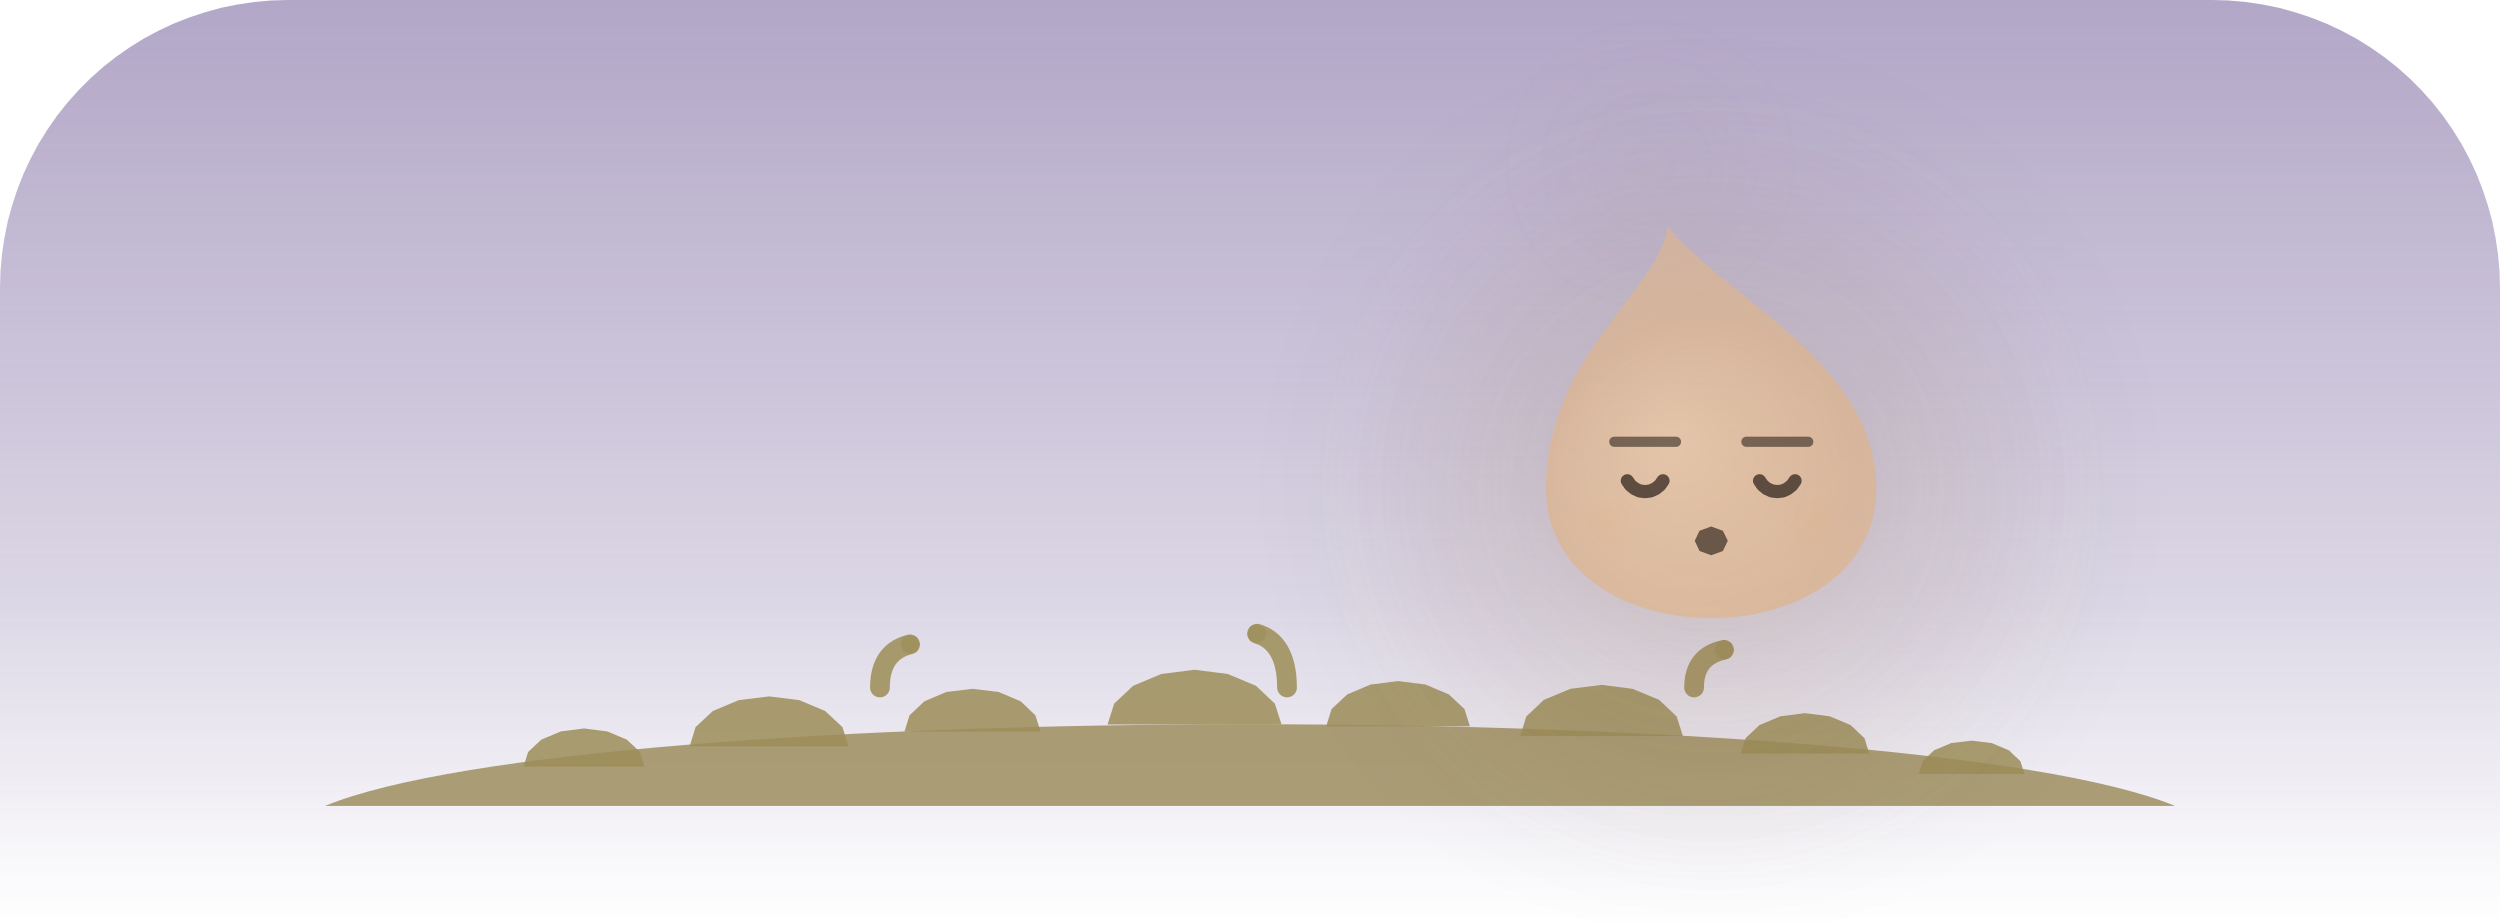
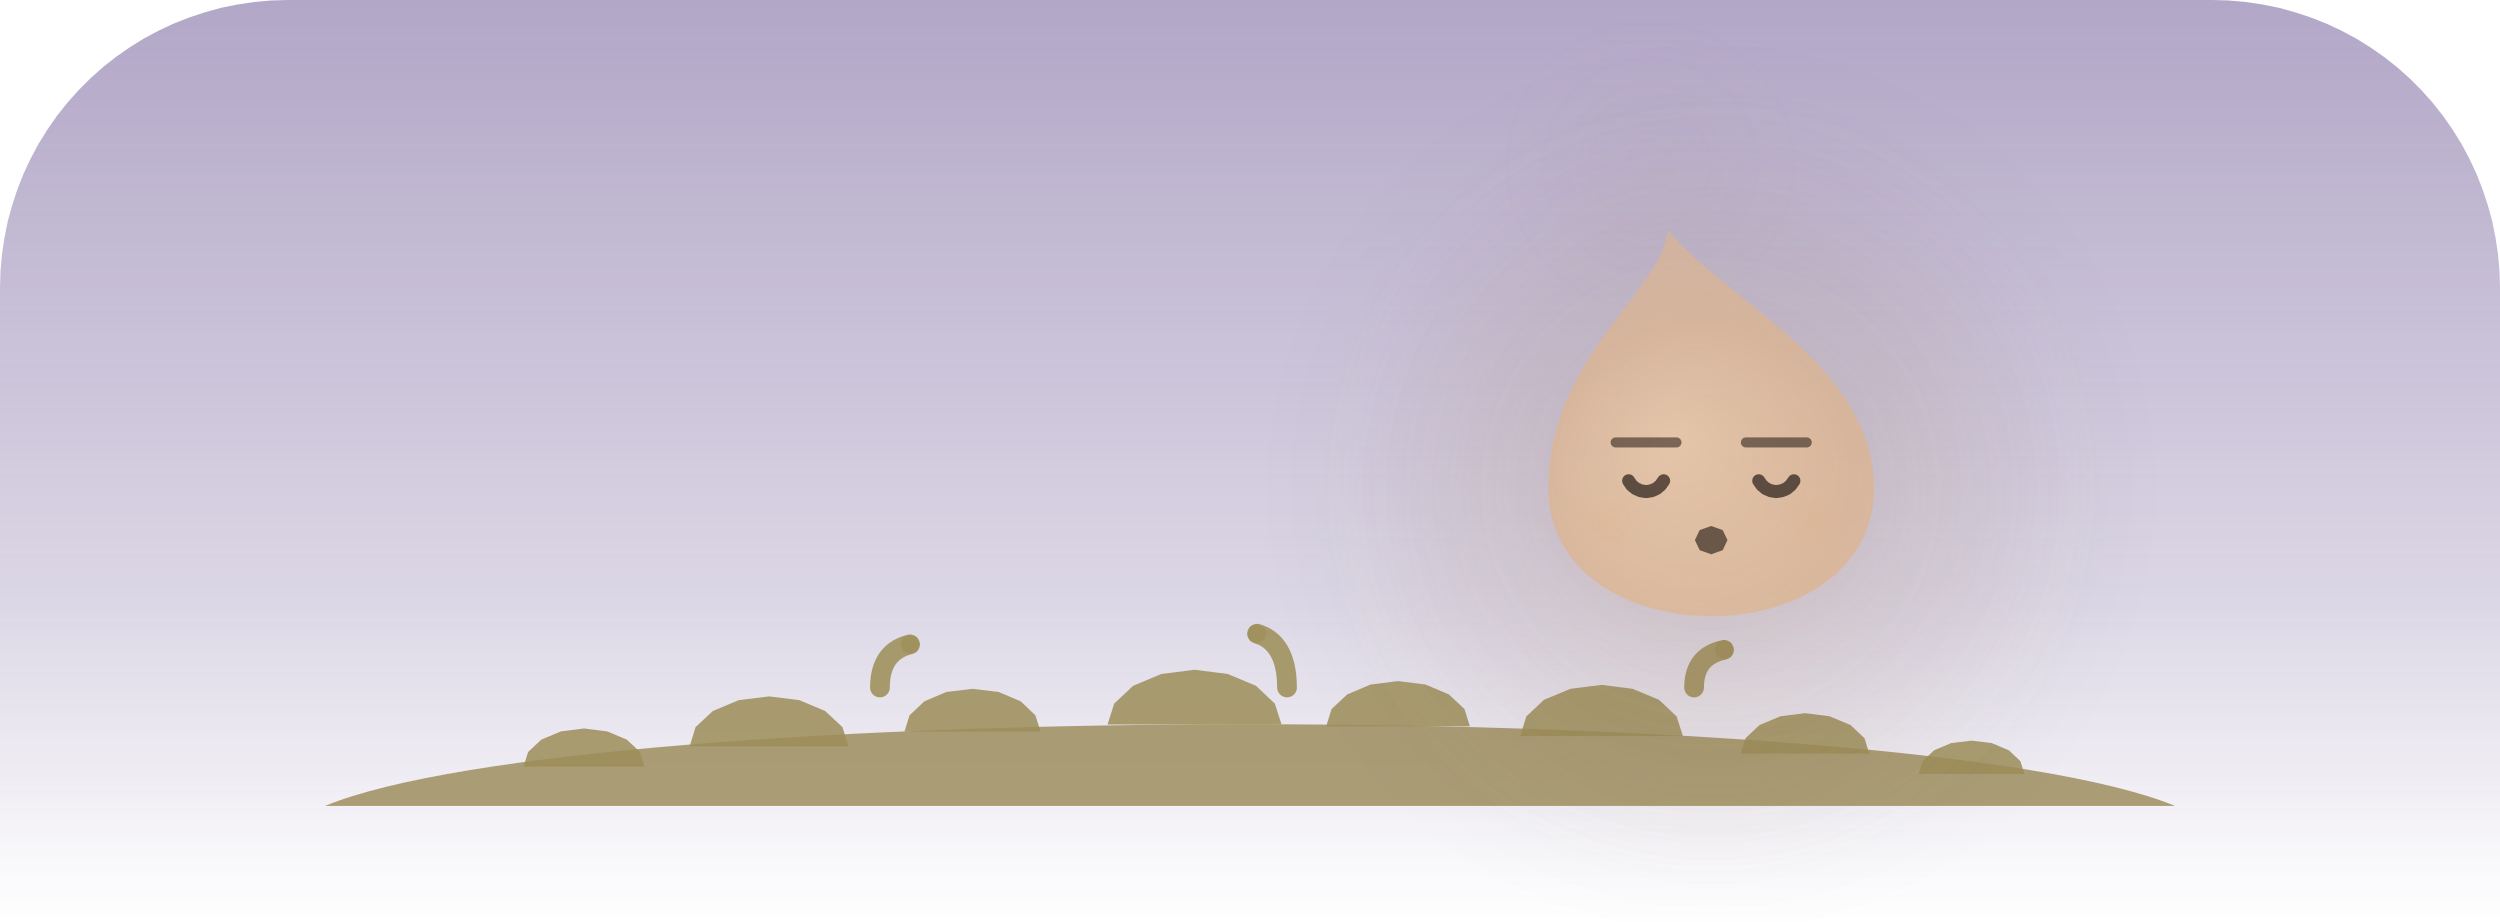
<svg xmlns="http://www.w3.org/2000/svg" width="152" height="56" viewBox="0 0 152 56">
  <defs>
    <linearGradient id="g1" gradientUnits="userSpaceOnUse" x1="0" y1="0" x2="0" y2="56">
      <stop offset="0" stop-color="#5e478a" stop-opacity="0.48" />
      <stop offset="0.65" stop-color="#5e478a" stop-opacity="0.22" />
      <stop offset="1" stop-color="#5e478a" stop-opacity="0" />
    </linearGradient>
-     <radialGradient id="g2" gradientUnits="userSpaceOnUse" cx="100.34" cy="9.99" r="9.18" fx="100.34" fy="9.99">
+     <radialGradient id="g2" gradientUnits="userSpaceOnUse" cx="100.34" cy="10.07" r="9.18" fx="100.34" fy="10.07">
      <stop offset="0" stop-color="#a3938b" stop-opacity="0.05" />
      <stop offset="0.6" stop-color="#a3938b" stop-opacity="0.02" />
      <stop offset="1" stop-color="#a3938b" stop-opacity="0" />
    </radialGradient>
-     <radialGradient id="g3" gradientUnits="userSpaceOnUse" cx="104.04" cy="29.67" r="28.12" fx="104.04" fy="29.67">
+     <radialGradient id="g3" gradientUnits="userSpaceOnUse" cx="104.04" cy="29.67" r="27.71" fx="104.04" fy="29.67">
      <stop offset="0" stop-color="#262924" stop-opacity="0.07" />
      <stop offset="0.6" stop-color="#262924" stop-opacity="0.03" />
      <stop offset="1" stop-color="#262924" stop-opacity="0" />
    </radialGradient>
-     <radialGradient id="g4" gradientUnits="userSpaceOnUse" cx="104.04" cy="29.67" r="24.1" fx="104.04" fy="29.67">
+     <radialGradient id="g4" gradientUnits="userSpaceOnUse" cx="104.04" cy="29.67" r="23.75" fx="104.04" fy="29.67">
      <stop offset="0" stop-color="#b0805d" stop-opacity="0.24" />
      <stop offset="0.45" stop-color="#b0805d" stop-opacity="0.11" />
      <stop offset="1" stop-color="#b0805d" stop-opacity="0" />
    </radialGradient>
-     <radialGradient id="g5" gradientUnits="userSpaceOnUse" cx="104.04" cy="29.67" r="13.56" fx="101.53" fy="26.66">
+     <radialGradient id="g5" gradientUnits="userSpaceOnUse" cx="104.04" cy="29.67" r="13.36" fx="101.57" fy="26.7">
      <stop offset="0" stop-color="#f0cba4" stop-opacity="0.75" />
      <stop offset="0.7" stop-color="#ddb48e" stop-opacity="0.75" />
      <stop offset="1" stop-color="#ddb48e" stop-opacity="0.67" />
    </radialGradient>
-     <radialGradient id="g6" gradientUnits="userSpaceOnUse" cx="97.81" cy="31.68" r="2.21" fx="97.81" fy="31.68">
+     <radialGradient id="g6" gradientUnits="userSpaceOnUse" cx="97.91" cy="31.65" r="2.18" fx="97.91" fy="31.65">
      <stop offset="0" stop-color="#f29e59" stop-opacity="0.07" />
      <stop offset="1" stop-color="#f29e59" stop-opacity="0" />
    </radialGradient>
-     <radialGradient id="g7" gradientUnits="userSpaceOnUse" cx="110.27" cy="31.68" r="2.21" fx="110.27" fy="31.68">
+     <radialGradient id="g7" gradientUnits="userSpaceOnUse" cx="110.18" cy="31.65" r="2.18" fx="110.18" fy="31.65">
      <stop offset="0" stop-color="#f29e59" stop-opacity="0.07" />
      <stop offset="1" stop-color="#f29e59" stop-opacity="0" />
    </radialGradient>
  </defs>
  <path d="M0 17.5L0.03 16.48L0.12 15.47L0.27 14.46L0.47 13.46L0.74 12.48L1.06 11.51L1.43 10.57L1.86 9.65L2.34 8.75L2.88 7.88L3.46 7.05L4.09 6.25L4.77 5.49L5.49 4.77L6.25 4.09L7.05 3.46L7.88 2.88L8.75 2.34L9.65 1.86L10.57 1.43L11.51 1.06L12.48 0.74L13.46 0.47L14.46 0.27L15.47 0.12L16.48 0.03L17.5 0L134.5 0L135.52 0.03L136.53 0.12L137.54 0.27L138.54 0.47L139.52 0.74L140.49 1.06L141.43 1.43L142.35 1.86L143.25 2.34L144.12 2.88L144.95 3.46L145.75 4.09L146.51 4.77L147.23 5.49L147.91 6.25L148.54 7.05L149.12 7.88L149.66 8.75L150.14 9.65L150.57 10.57L150.94 11.51L151.26 12.48L151.53 13.46L151.73 14.46L151.88 15.47L151.97 16.48L152 17.5L152 56L0 56Z" fill="url(#g1)" />
  <path d="M19.76 49C35.76 42.38 116.24 42.38 132.24 49Z" fill="rgba(153,136,85,0.8)" />
  <path d="M31.83 46.61L32.11 45.72L32.91 44.97L34.1 44.47L35.51 44.29L36.92 44.47L38.11 44.97L38.91 45.72L39.19 46.61" fill="rgba(156,141,89,0.85)" />
  <path d="M41.93 45.38L42.29 44.21L43.34 43.23L44.91 42.57L46.76 42.34L48.6 42.57L50.17 43.23L51.22 44.21L51.59 45.38" fill="rgba(156,141,89,0.85)" />
  <path d="M54.99 44.48L55.3 43.49L56.2 42.64L57.54 42.07L59.13 41.88L60.71 42.07L62.06 42.64L62.95 43.49L63.27 44.48" fill="rgba(156,141,89,0.85)" />
  <path d="M67.34 44.05L67.74 42.78L68.89 41.7L70.6 40.98L72.63 40.72L74.65 40.98L76.37 41.7L77.51 42.78L77.92 44.05" fill="rgba(156,141,89,0.85)" />
  <path d="M80.63 44.16L80.96 43.11L81.91 42.22L83.33 41.62L85 41.41L86.67 41.62L88.09 42.22L89.04 43.11L89.37 44.16" fill="rgba(156,141,89,0.85)" />
  <path d="M92.43 44.75L92.8 43.56L93.87 42.55L95.48 41.88L97.37 41.64L99.26 41.88L100.87 42.55L101.94 43.56L102.32 44.75" fill="rgba(156,141,89,0.85)" />
  <path d="M105.83 45.82L106.13 44.88L106.98 44.08L108.25 43.55L109.74 43.36L111.24 43.55L112.51 44.08L113.36 44.88L113.65 45.82" fill="rgba(156,141,89,0.85)" />
  <path d="M116.65 47.06L116.89 46.28L117.59 45.62L118.63 45.18L119.87 45.03L121.1 45.18L122.14 45.62L122.84 46.28L123.09 47.06" fill="rgba(156,141,89,0.85)" />
  <path d="M53.5 41.8C53.5 40.23 54.23 39.44 55.33 39.18" fill="none" stroke="rgba(160,146,93,0.9)" stroke-width="1.2" stroke-linecap="round" stroke-linejoin="round" />
  <path d="M55.92 39.18L55.74 39.6L55.33 39.77L54.91 39.6L54.74 39.18L54.91 38.76L55.33 38.59L55.74 38.76L55.92 39.18" fill="rgba(160,146,93,0.9)" />
  <path d="M78.25 41.8C78.25 39.84 77.52 38.85 76.43 38.53" fill="none" stroke="rgba(160,146,93,0.9)" stroke-width="1.2" stroke-linecap="round" stroke-linejoin="round" />
  <path d="M77.02 38.53L76.84 38.94L76.43 39.12L76.01 38.94L75.84 38.53L76.01 38.11L76.43 37.94L76.84 38.11L77.02 38.53" fill="rgba(160,146,93,0.9)" />
  <path d="M103 41.8C103 40.42 103.72 39.74 104.82 39.51" fill="none" stroke="rgba(160,146,93,0.9)" stroke-width="1.2" stroke-linecap="round" stroke-linejoin="round" />
  <path d="M105.41 39.51L105.23 39.92L104.82 40.1L104.4 39.92L104.23 39.51L104.4 39.09L104.82 38.92L105.23 39.09L105.41 39.51" fill="rgba(160,146,93,0.9)" />
-   <path d="M109.52 9.99L109.46 11L109.3 12L109.02 12.97L108.64 13.91L108.16 14.8L107.58 15.63L106.92 16.39L106.17 17.08L105.36 17.68L104.48 18.18L103.56 18.59L102.59 18.89L101.6 19.09L100.59 19.17L99.58 19.14L98.57 19L97.59 18.75L96.65 18.4L95.74 17.94L94.9 17.39L94.11 16.75L93.41 16.02L92.79 15.22L92.26 14.36L91.83 13.44L91.5 12.49L91.28 11.5L91.16 10.49L91.16 9.48L91.28 8.48L91.5 7.49L91.83 6.53L92.26 5.62L92.79 4.75L93.41 3.96L94.11 3.23L94.9 2.59L95.74 2.03L96.65 1.58L97.59 1.22L98.57 0.97L99.58 0.84L100.59 0.81L101.6 0.89L102.59 1.08L103.56 1.39L104.48 1.79L105.36 2.3L106.17 2.9L106.92 3.58L107.58 4.35L108.16 5.18L108.64 6.07L109.02 7.01L109.3 7.98L109.46 8.98L109.52 9.99" fill="url(#g2)" />
-   <path d="M132.16 29.67L132.14 30.67L132.09 31.68L132 32.68L131.88 33.67L131.72 34.66L131.52 35.65L131.29 36.63L131.02 37.59L130.72 38.55L130.39 39.5L130.02 40.43L129.62 41.35L129.19 42.26L128.72 43.15L128.23 44.02L127.7 44.87L127.14 45.71L126.55 46.52L125.94 47.32L125.29 48.09L124.62 48.83L123.93 49.56L123.2 50.25L122.46 50.92L121.69 51.57L120.89 52.18L120.08 52.77L119.24 53.33L118.39 53.86L117.52 54.35L116.63 54.82L115.72 55.25L114.8 55.65L113.87 56.02L112.92 56.35L111.96 56.65L111 56.92L110.02 57.15L109.03 57.34L108.04 57.51L107.05 57.63L106.05 57.72L105.04 57.77L104.04 57.79L103.04 57.77L102.04 57.72L101.04 57.63L100.04 57.51L99.05 57.34L98.06 57.15L97.09 56.92L96.12 56.65L95.16 56.35L94.21 56.02L93.28 55.65L92.36 55.25L91.45 54.82L90.56 54.35L89.69 53.86L88.84 53.33L88 52.77L87.19 52.18L86.4 51.57L85.63 50.92L84.88 50.25L84.16 49.56L83.46 48.83L82.79 48.09L82.15 47.32L81.53 46.52L80.94 45.71L80.38 44.87L79.86 44.02L79.36 43.15L78.89 42.26L78.46 41.35L78.06 40.43L77.69 39.5L77.36 38.55L77.06 37.59L76.79 36.63L76.56 35.65L76.37 34.66L76.21 33.67L76.08 32.68L75.99 31.68L75.94 30.67L75.92 29.67L75.94 28.67L75.99 27.66L76.08 26.66L76.21 25.67L76.37 24.68L76.56 23.69L76.79 22.72L77.06 21.75L77.36 20.79L77.69 19.84L78.06 18.91L78.46 17.99L78.89 17.08L79.36 16.19L79.86 15.32L80.38 14.47L80.94 13.63L81.53 12.82L82.15 12.03L82.79 11.26L83.46 10.51L84.16 9.79L84.88 9.09L85.63 8.42L86.4 7.77L87.19 7.16L88 6.57L88.84 6.01L89.69 5.49L90.56 4.99L91.45 4.52L92.36 4.09L93.28 3.69L94.21 3.32L95.16 2.99L96.12 2.69L97.09 2.42L98.06 2.19L99.05 2L100.04 1.84L101.04 1.71L102.04 1.62L103.04 1.57L104.04 1.55L105.04 1.57L106.05 1.62L107.05 1.71L108.04 1.84L109.03 2L110.02 2.19L111 2.42L111.96 2.69L112.92 2.99L113.87 3.32L114.8 3.69L115.72 4.09L116.63 4.52L117.52 4.99L118.39 5.49L119.24 6.01L120.08 6.57L120.89 7.16L121.69 7.77L122.46 8.42L123.2 9.09L123.93 9.79L124.62 10.51L125.29 11.26L125.94 12.03L126.55 12.82L127.14 13.63L127.7 14.47L128.23 15.32L128.72 16.19L129.19 17.08L129.62 17.99L130.02 18.91L130.39 19.84L130.72 20.79L131.02 21.75L131.29 22.72L131.52 23.69L131.72 24.68L131.88 25.67L132 26.66L132.09 27.66L132.14 28.67L132.16 29.67" fill="url(#g3)" />
-   <path d="M128.14 29.67L128.12 30.67L128.06 31.67L127.96 32.67L127.81 33.66L127.62 34.65L127.4 35.63L127.13 36.59L126.82 37.55L126.47 38.49L126.09 39.41L125.66 40.32L125.2 41.21L124.7 42.08L124.17 42.93L123.6 43.76L123 44.56L122.36 45.33L121.69 46.08L121 46.8L120.27 47.49L119.51 48.15L118.73 48.78L117.92 49.38L117.09 49.94L116.24 50.46L115.36 50.95L114.47 51.4L113.55 51.82L112.62 52.19L111.68 52.53L110.72 52.83L109.75 53.09L108.77 53.31L107.79 53.48L106.79 53.62L105.79 53.71L104.79 53.76L103.79 53.77L102.79 53.74L101.79 53.67L100.79 53.55L99.8 53.4L98.82 53.2L97.84 52.96L96.88 52.69L95.93 52.37L94.99 52.01L94.07 51.62L93.17 51.18L92.28 50.71L91.42 50.2L90.57 49.66L89.75 49.08L88.96 48.47L88.19 47.83L87.45 47.15L86.73 46.45L86.05 45.71L85.4 44.95L84.78 44.16L84.19 43.35L83.64 42.51L83.13 41.65L82.65 40.77L82.2 39.87L81.8 38.95L81.43 38.02L81.1 37.07L80.81 36.11L80.57 35.14L80.36 34.16L80.19 33.17L80.07 32.17L79.98 31.17L79.94 30.17L79.94 29.17L79.98 28.17L80.07 27.17L80.19 26.17L80.36 25.18L80.57 24.2L80.81 23.23L81.1 22.27L81.43 21.32L81.8 20.39L82.2 19.47L82.65 18.57L83.13 17.69L83.64 16.83L84.19 15.99L84.78 15.18L85.4 14.39L86.05 13.63L86.73 12.9L87.45 12.19L88.19 11.51L88.96 10.87L89.75 10.26L90.57 9.68L91.42 9.14L92.28 8.63L93.17 8.16L94.07 7.73L94.99 7.33L95.93 6.97L96.88 6.66L97.84 6.38L98.82 6.14L99.8 5.94L100.79 5.79L101.79 5.67L102.79 5.6L103.79 5.57L104.79 5.58L105.79 5.63L106.79 5.73L107.79 5.86L108.77 6.04L109.75 6.25L110.72 6.51L111.68 6.81L112.62 7.15L113.55 7.52L114.47 7.94L115.36 8.39L116.24 8.88L117.09 9.41L117.92 9.97L118.73 10.56L119.51 11.19L120.27 11.85L121 12.54L121.69 13.26L122.36 14.01L123 14.78L123.6 15.58L124.17 16.41L124.7 17.26L125.2 18.13L125.66 19.02L126.09 19.93L126.47 20.85L126.82 21.79L127.13 22.75L127.4 23.72L127.62 24.69L127.81 25.68L127.96 26.67L128.06 27.67L128.12 28.67L128.14 29.67" fill="url(#g4)" />
-   <path d="M94 29.67C94 40.22 114.08 40.22 114.08 29.67C114.08 22.14 104.95 18.12 101.38 13.77C100.93 17.62 94 21.64 94 29.67Z" fill="url(#g5)" />
-   <path d="M100.02 31.68L99.77 32.71L99.07 33.5L98.08 33.87L97.03 33.75L96.16 33.14L95.67 32.21L95.67 31.15L96.16 30.21L97.03 29.61L98.08 29.49L99.07 29.86L99.77 30.65L100.02 31.68" fill="url(#g6)" />
-   <path d="M98.15 26.86C99.36 26.86 100.69 26.86 101.9 26.86" fill="none" stroke="rgba(43,33,26,0.58)" stroke-width="0.62" stroke-linecap="round" stroke-linejoin="round" />
-   <path d="M101.11 29.23L100.92 29.5L100.66 29.71L100.35 29.85L100.02 29.89L99.69 29.85L99.39 29.71L99.13 29.5L98.94 29.23" fill="none" stroke="rgba(43,33,26,0.72)" stroke-width="0.8" stroke-linecap="round" stroke-linejoin="round" />
-   <path d="M112.48 31.68L112.22 32.71L111.52 33.5L110.53 33.87L109.48 33.75L108.61 33.14L108.12 32.21L108.12 31.15L108.61 30.21L109.48 29.61L110.53 29.49L111.52 29.86L112.22 30.65L112.48 31.68" fill="url(#g7)" />
-   <path d="M106.18 26.86C107.4 26.86 108.72 26.86 109.94 26.86" fill="none" stroke="rgba(43,33,26,0.58)" stroke-width="0.62" stroke-linecap="round" stroke-linejoin="round" />
-   <path d="M109.14 29.23L108.95 29.5L108.69 29.71L108.39 29.85L108.06 29.89L107.73 29.85L107.42 29.71L107.17 29.5L106.98 29.23" fill="none" stroke="rgba(43,33,26,0.72)" stroke-width="0.8" stroke-linecap="round" stroke-linejoin="round" />
-   <path d="M105.05 32.88L104.75 33.5L104.04 33.76L103.33 33.5L103.04 32.88L103.33 32.27L104.04 32.01L104.75 32.27L105.05 32.88" fill="rgba(43,33,26,0.65)" />
+   <path d="M109.52 10.07L109.46 11.08L109.3 12.08L109.02 13.05L108.64 13.99L108.16 14.88L107.58 15.71L106.92 16.47L106.17 17.16L105.36 17.76L104.48 18.26L103.56 18.67L102.59 18.97L101.6 19.17L100.59 19.25L99.58 19.22L98.57 19.08L97.59 18.83L96.65 18.48L95.74 18.02L94.9 17.47L94.11 16.83L93.41 16.1L92.79 15.3L92.26 14.44L91.83 13.52L91.5 12.57L91.28 11.58L91.16 10.57L91.16 9.56L91.28 8.56L91.5 7.57L91.83 6.61L92.26 5.7L92.79 4.83L93.41 4.04L94.11 3.31L94.9 2.67L95.74 2.11L96.65 1.66L97.59 1.3L98.57 1.05L99.58 0.91L100.59 0.89L101.6 0.97L102.59 1.16L103.56 1.47L104.48 1.87L105.36 2.38L106.17 2.98L106.92 3.66L107.58 4.43L108.16 5.26L108.64 6.15L109.02 7.09L109.3 8.06L109.46 9.06L109.52 10.07" fill="url(#g2)" />
+   <path d="M131.75 29.67L131.73 30.67L131.68 31.67L131.59 32.67L131.46 33.66L131.3 34.65L131.1 35.63L130.87 36.6L130.6 37.57L130.3 38.52L129.97 39.46L129.59 40.39L129.19 41.31L128.75 42.21L128.29 43.09L127.79 43.96L127.25 44.81L126.69 45.63L126.1 46.44L125.48 47.23L124.83 47.99L124.16 48.73L123.46 49.44L122.73 50.13L121.98 50.79L121.21 51.43L120.41 52.03L119.59 52.61L118.75 53.15L117.9 53.67L117.02 54.15L116.13 54.61L115.22 55.03L114.3 55.41L113.36 55.77L112.41 56.09L111.45 56.37L110.49 56.62L109.51 56.84L108.52 57.02L107.53 57.16L106.54 57.27L105.54 57.34L104.54 57.38L103.54 57.38L102.54 57.34L101.54 57.27L100.55 57.16L99.56 57.02L98.57 56.84L97.6 56.62L96.63 56.37L95.67 56.09L94.72 55.77L93.78 55.41L92.86 55.03L91.95 54.61L91.06 54.15L90.19 53.67L89.33 53.15L88.49 52.61L87.67 52.03L86.88 51.43L86.1 50.79L85.35 50.13L84.62 49.44L83.92 48.73L83.25 47.99L82.6 47.23L81.98 46.44L81.39 45.63L80.83 44.81L80.3 43.96L79.8 43.09L79.33 42.21L78.89 41.31L78.49 40.39L78.12 39.46L77.78 38.52L77.48 37.57L77.21 36.6L76.98 35.63L76.78 34.65L76.62 33.66L76.49 32.67L76.4 31.67L76.35 30.67L76.33 29.67L76.35 28.67L76.4 27.67L76.49 26.67L76.62 25.68L76.78 24.69L76.98 23.71L77.21 22.74L77.48 21.78L77.78 20.82L78.12 19.88L78.49 18.95L78.89 18.04L79.33 17.13L79.8 16.25L80.3 15.38L80.83 14.54L81.39 13.71L81.98 12.9L82.6 12.12L83.25 11.35L83.92 10.61L84.62 9.9L85.35 9.21L86.1 8.55L86.88 7.92L87.67 7.31L88.49 6.73L89.33 6.19L90.19 5.67L91.06 5.19L91.95 4.74L92.86 4.32L93.78 3.93L94.72 3.57L95.67 3.25L96.63 2.97L97.6 2.72L98.57 2.5L99.56 2.32L100.55 2.18L101.54 2.07L102.54 2L103.54 1.96L104.54 1.96L105.54 2L106.54 2.07L107.53 2.18L108.52 2.32L109.51 2.5L110.49 2.72L111.45 2.97L112.41 3.25L113.36 3.57L114.3 3.93L115.22 4.32L116.13 4.74L117.02 5.19L117.9 5.67L118.75 6.19L119.59 6.73L120.41 7.31L121.21 7.92L121.98 8.55L122.73 9.21L123.46 9.9L124.16 10.61L124.83 11.35L125.48 12.12L126.1 12.9L126.69 13.71L127.25 14.54L127.79 15.38L128.29 16.25L128.75 17.13L129.19 18.04L129.59 18.95L129.97 19.88L130.3 20.82L130.6 21.78L130.87 22.74L131.1 23.71L131.3 24.69L131.46 25.68L131.59 26.67L131.68 27.67L131.73 28.67L131.75 29.67" fill="url(#g3)" />
+   <path d="M127.79 29.67L127.77 30.67L127.71 31.67L127.6 32.67L127.46 33.66L127.27 34.64L127.04 35.62L126.77 36.58L126.45 37.53L126.1 38.47L125.71 39.39L125.28 40.3L124.82 41.18L124.31 42.05L123.77 42.89L123.2 43.71L122.59 44.51L121.95 45.28L121.27 46.02L120.57 46.73L119.84 47.41L119.07 48.06L118.28 48.68L117.47 49.26L116.63 49.81L115.77 50.32L114.89 50.8L113.99 51.24L113.07 51.64L112.14 52L111.19 52.32L110.23 52.6L109.26 52.84L108.28 53.04L107.29 53.2L106.29 53.32L105.29 53.39L104.29 53.42L103.29 53.41L102.29 53.36L101.29 53.26L100.3 53.13L99.32 52.95L98.34 52.73L97.37 52.47L96.42 52.17L95.47 51.82L94.55 51.44L93.64 51.02L92.75 50.57L91.88 50.07L91.03 49.54L90.2 48.97L89.4 48.37L88.62 47.74L87.88 47.07L87.16 46.38L86.47 45.65L85.81 44.9L85.18 44.11L84.59 43.31L84.03 42.47L83.51 41.62L83.03 40.74L82.58 39.85L82.17 38.93L81.8 38L81.47 37.06L81.18 36.1L80.92 35.13L80.72 34.15L80.55 33.16L80.42 32.17L80.34 31.17L80.29 30.17L80.29 29.17L80.34 28.17L80.42 27.17L80.55 26.18L80.72 25.19L80.92 24.21L81.18 23.24L81.47 22.28L81.8 21.34L82.17 20.41L82.58 19.49L83.03 18.6L83.51 17.72L84.03 16.87L84.59 16.04L85.18 15.23L85.81 14.45L86.47 13.69L87.16 12.96L87.88 12.27L88.62 11.6L89.4 10.97L90.2 10.37L91.03 9.8L91.88 9.27L92.75 8.78L93.64 8.32L94.55 7.9L95.47 7.52L96.42 7.18L97.37 6.87L98.34 6.61L99.32 6.39L100.3 6.21L101.29 6.08L102.29 5.98L103.29 5.93L104.29 5.92L105.29 5.95L106.29 6.03L107.29 6.14L108.28 6.3L109.26 6.5L110.23 6.74L111.19 7.02L112.14 7.34L113.07 7.7L113.99 8.1L114.89 8.54L115.77 9.02L116.63 9.53L117.47 10.08L118.28 10.66L119.07 11.28L119.84 11.93L120.57 12.61L121.27 13.32L121.95 14.06L122.59 14.83L123.2 15.63L123.77 16.45L124.31 17.29L124.82 18.16L125.28 19.04L125.71 19.95L126.1 20.87L126.45 21.81L126.77 22.76L127.04 23.73L127.27 24.7L127.46 25.68L127.6 26.67L127.71 27.67L127.77 28.67L127.79 29.67" fill="url(#g4)" />
+   <path d="M94.14 29.67C94.14 40.06 113.94 40.06 113.94 29.67C113.94 22.25 104.94 18.29 101.42 14C100.98 17.79 94.14 21.75 94.14 29.67Z" fill="url(#g5)" />
+   <path d="M100.08 31.65L99.83 32.66L99.14 33.44L98.17 33.81L97.13 33.69L96.28 33.09L95.79 32.17L95.79 31.13L96.28 30.21L97.13 29.61L98.17 29.49L99.14 29.86L99.83 30.64L100.08 31.65" fill="url(#g6)" />
+   <path d="M98.23 26.9C99.43 26.9 100.74 26.9 101.93 26.9" fill="none" stroke="rgba(43,33,26,0.58)" stroke-width="0.61" stroke-linecap="round" stroke-linejoin="round" />
+   <path d="M101.15 29.23L100.96 29.5L100.71 29.71L100.41 29.84L100.08 29.89L99.76 29.84L99.46 29.71L99.2 29.5L99.02 29.23" fill="none" stroke="rgba(43,33,26,0.72)" stroke-width="0.79" stroke-linecap="round" stroke-linejoin="round" />
+   <path d="M112.35 31.65L112.11 32.66L111.41 33.44L110.44 33.81L109.41 33.69L108.55 33.09L108.06 32.17L108.06 31.13L108.55 30.21L109.41 29.61L110.44 29.49L111.41 29.86L112.11 30.64L112.35 31.65" fill="url(#g7)" />
+   <path d="M106.15 26.9C107.35 26.9 108.65 26.9 109.85 26.9" fill="none" stroke="rgba(43,33,26,0.58)" stroke-width="0.61" stroke-linecap="round" stroke-linejoin="round" />
+   <path d="M109.07 29.23L108.88 29.5L108.63 29.71L108.32 29.84L108 29.89L107.67 29.84L107.37 29.71L107.12 29.5L106.93 29.23" fill="none" stroke="rgba(43,33,26,0.72)" stroke-width="0.79" stroke-linecap="round" stroke-linejoin="round" />
+   <path d="M105.03 32.84L104.74 33.45L104.04 33.7L103.34 33.45L103.05 32.84L103.34 32.23L104.04 31.98L104.74 32.23L105.03 32.84" fill="rgba(43,33,26,0.65)" />
</svg>
